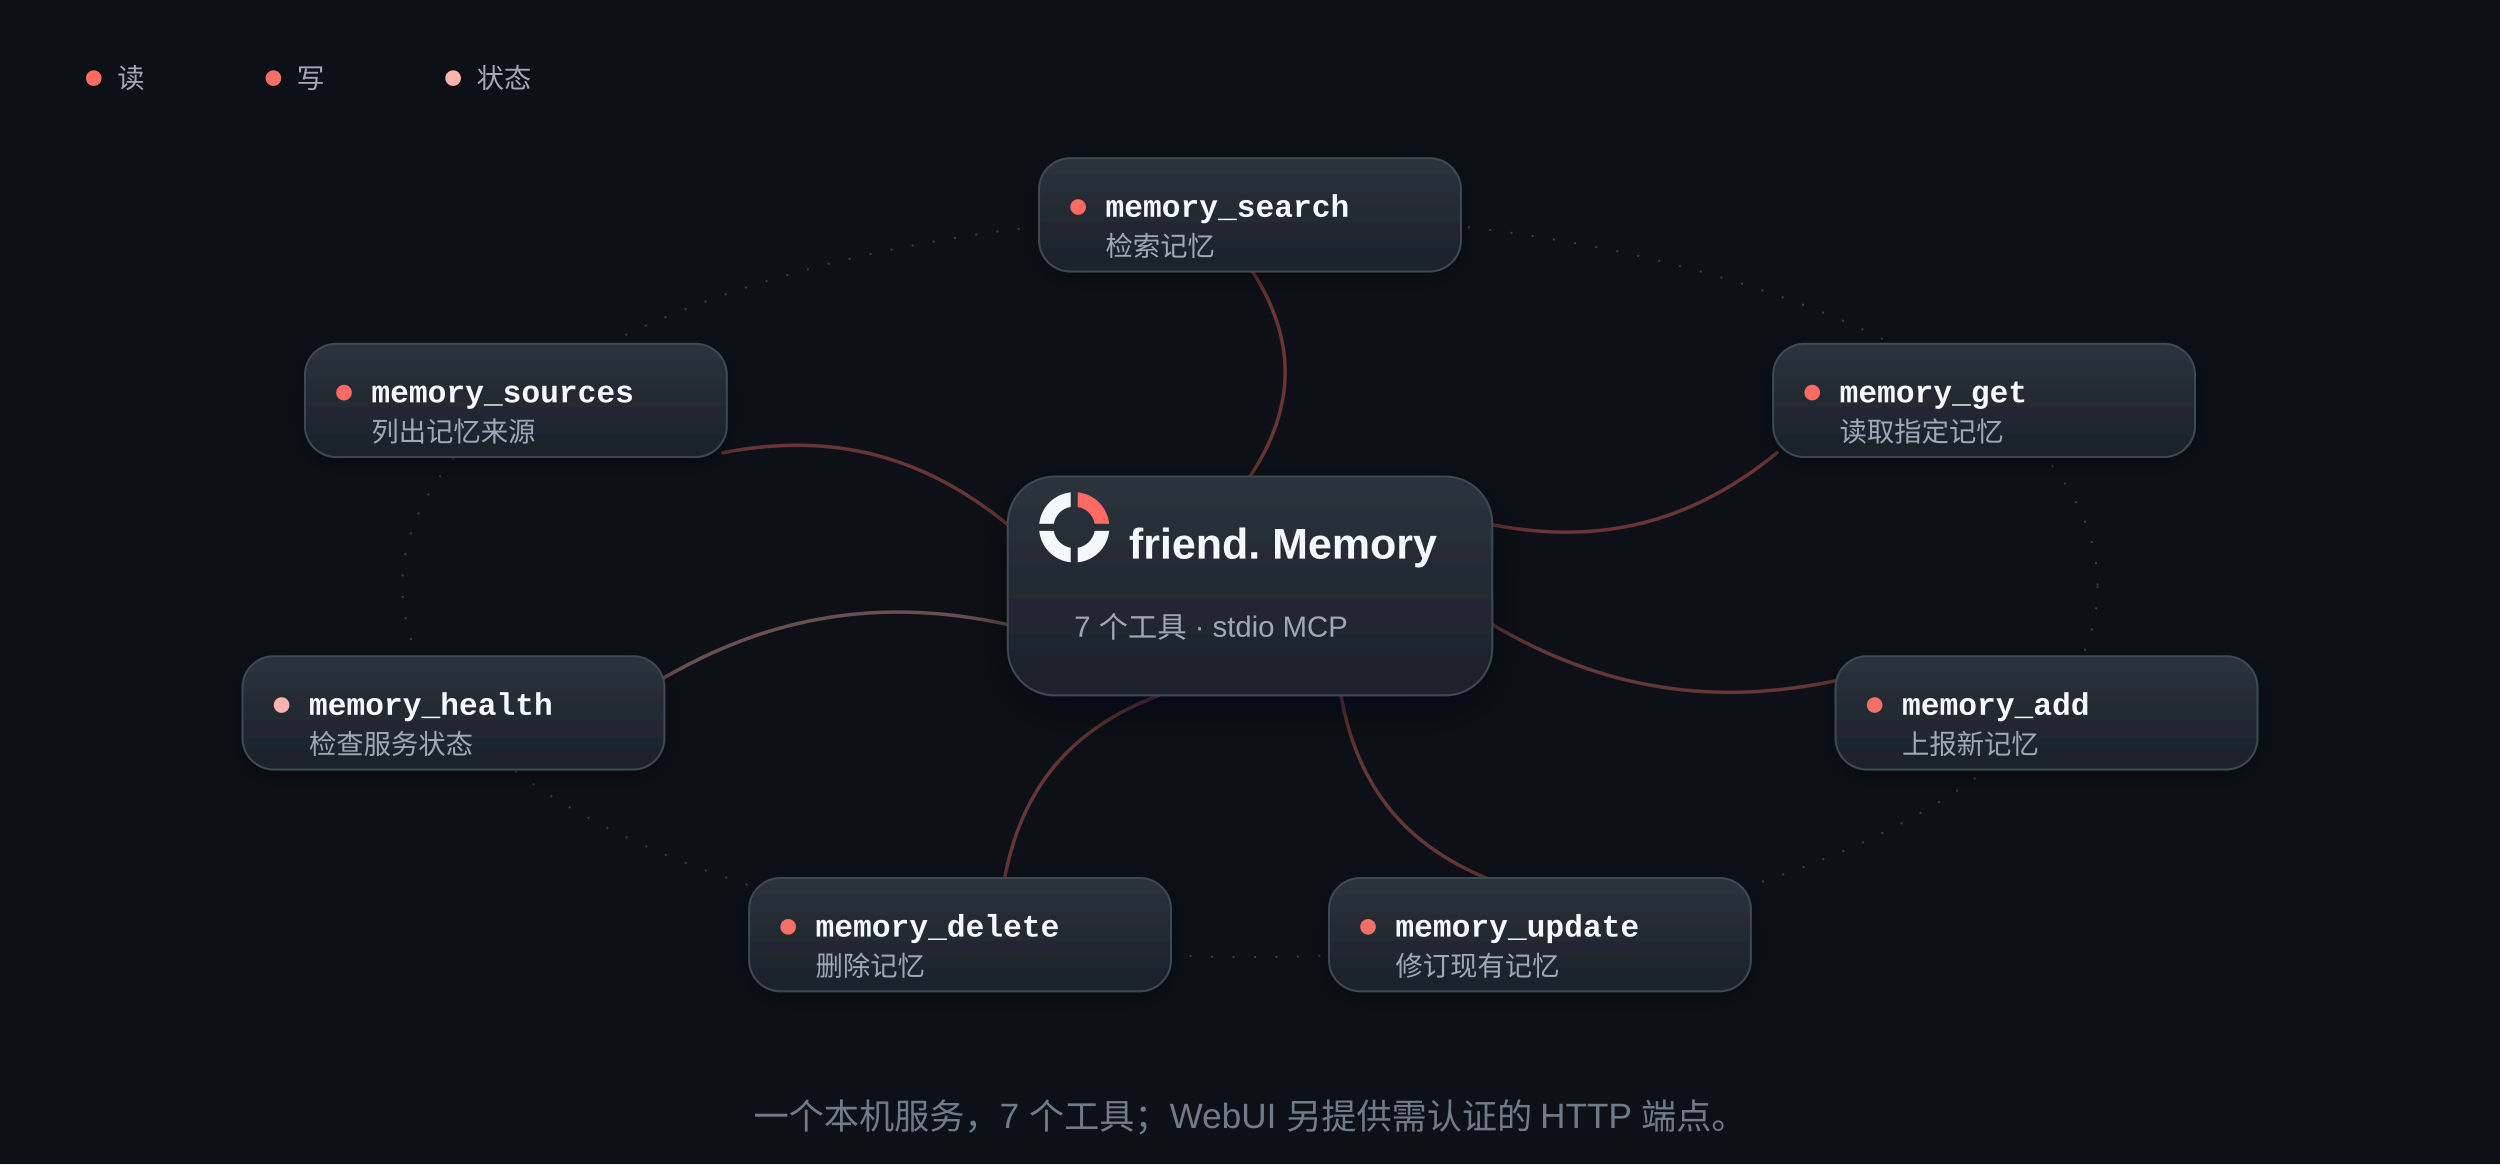
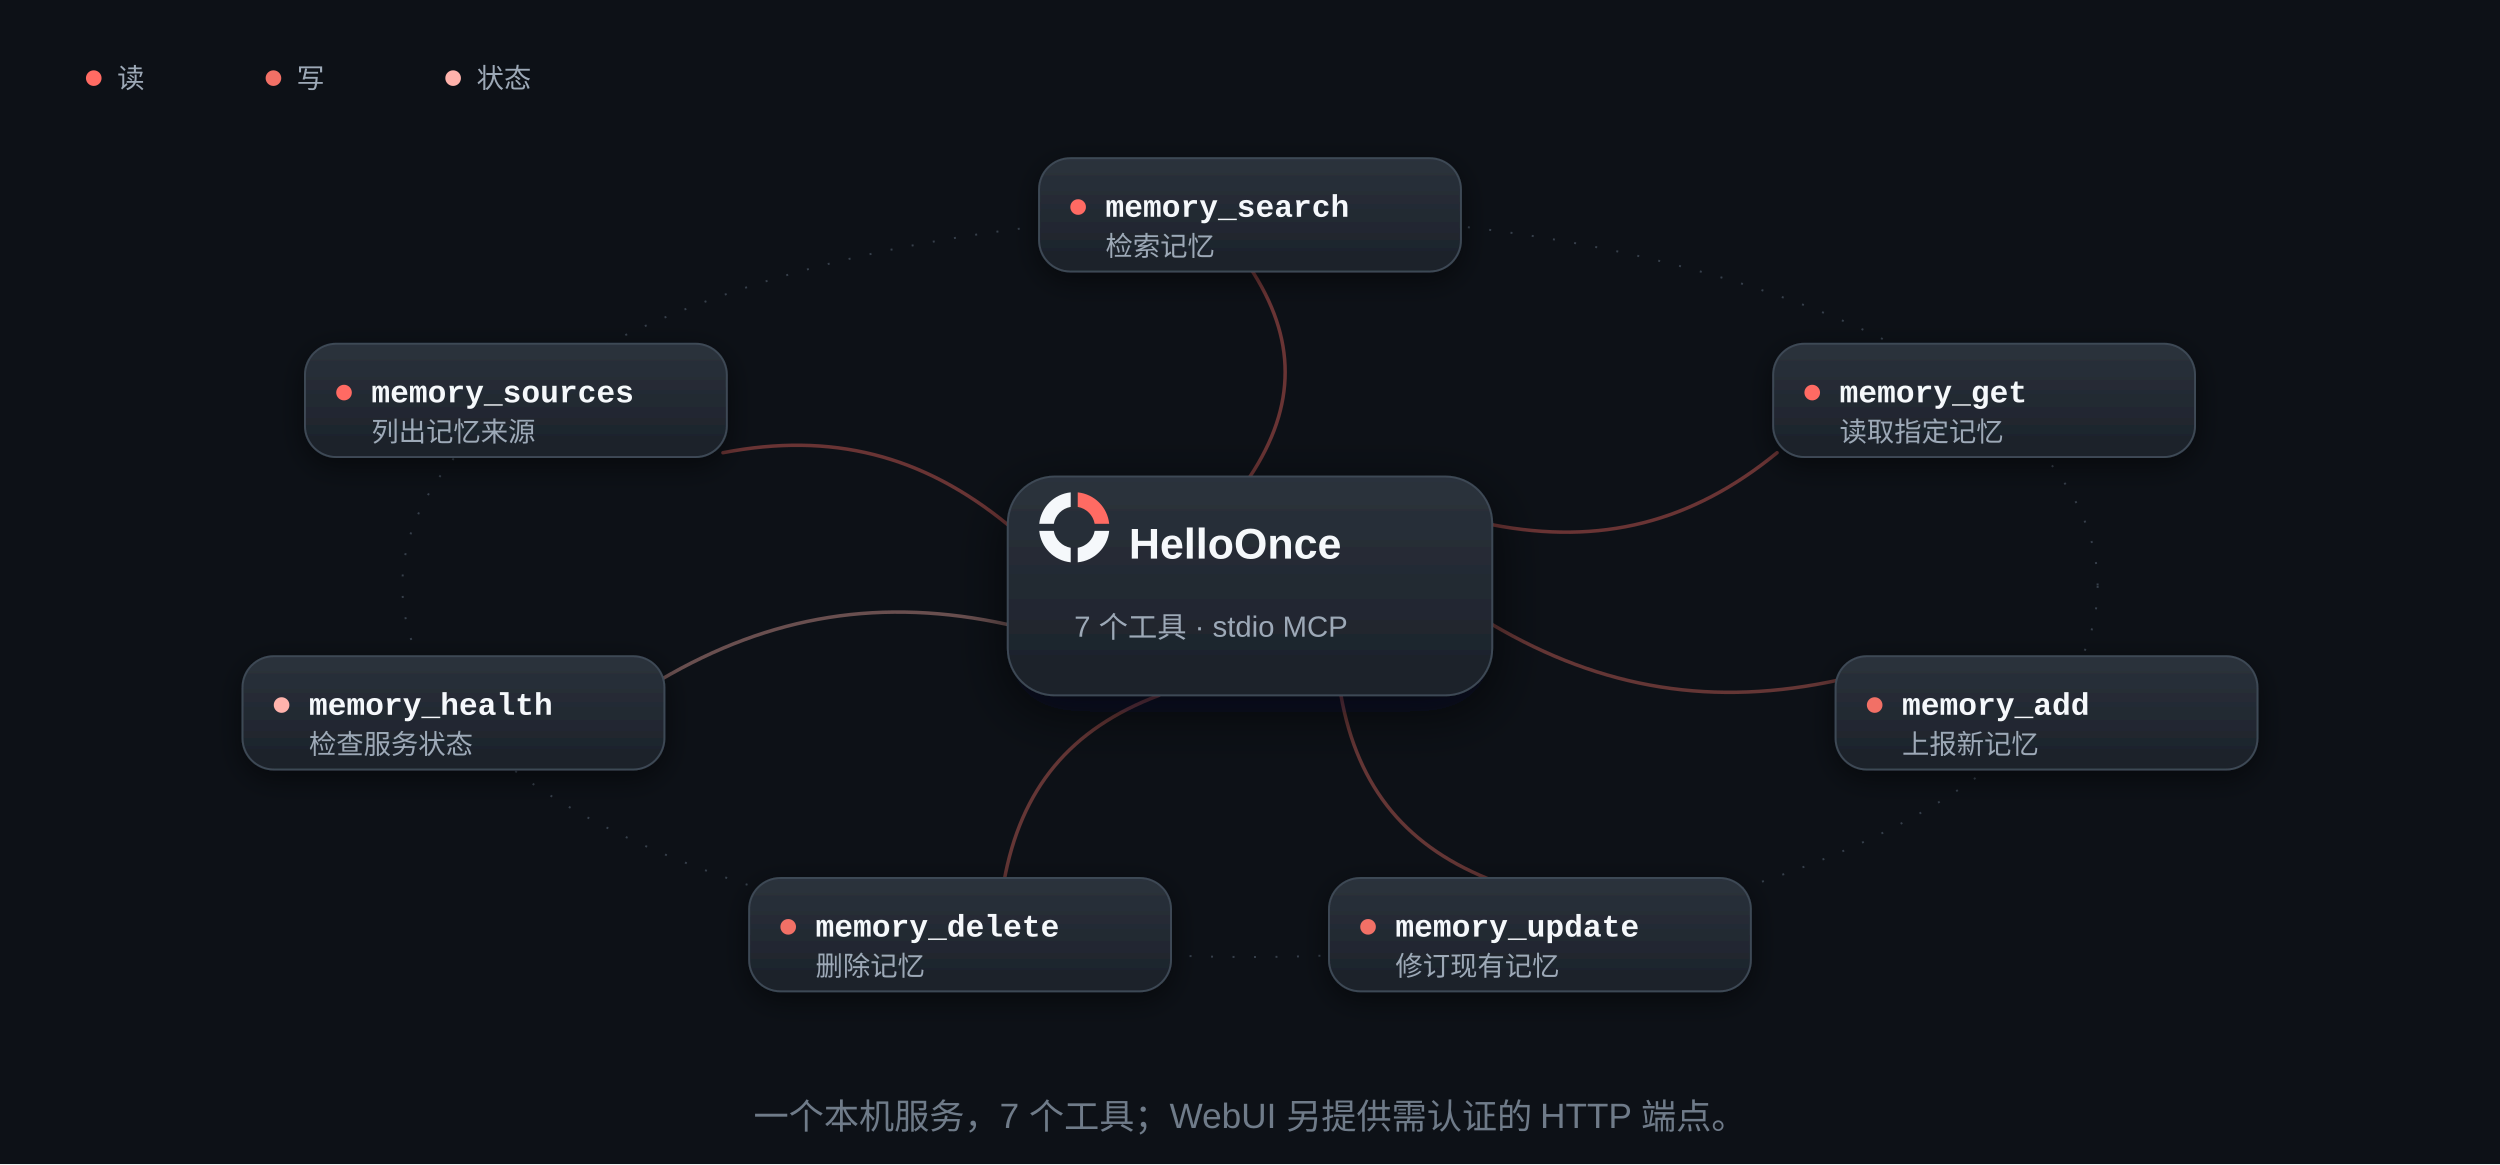
<svg xmlns="http://www.w3.org/2000/svg" viewBox="0 0 1280 596" width="1280" height="596" role="img" aria-label="网络图：一个本机 MCP 服务提供七个记忆工具——三个读取、三个写入、一个状态（search、get、sources / add、update、delete / health）。">
  <defs>
    <radialGradient id="halo" cx="50%" cy="50%" r="50%">
      <stop offset="0" stop-color="#FF7A70" stop-opacity=".55" />
      <stop offset=".45" stop-color="#FF7A70" stop-opacity=".18" />
      <stop offset="1" stop-color="#FF7A70" stop-opacity="0" />
    </radialGradient>
    <linearGradient id="cardGrad" x1="0" y1="0" x2="0" y2="1">
      <stop offset="0" stop-color="#2B323C" />
      <stop offset="1" stop-color="#1B2129" />
    </linearGradient>
    <linearGradient id="cardAltGrad" x1="0" y1="0" x2="0" y2="1">
      <stop offset="0" stop-color="#39424F" />
      <stop offset="1" stop-color="#262E38" />
    </linearGradient>
    <filter id="soft" x="-30%" y="-30%" width="160%" height="180%">
      <feDropShadow dx="0" dy="8" stdDeviation="14" flood-color="rgba(1,4,9,.62)" flood-opacity="1" />
    </filter>
    <filter id="softSm" x="-30%" y="-30%" width="160%" height="180%">
      <feDropShadow dx="0" dy="4" stdDeviation="7" flood-color="rgba(1,4,9,.62)" flood-opacity=".8" />
    </filter>
  </defs>
  <style>
  .s{font-family:-apple-system, BlinkMacSystemFont, 'Segoe UI Variable Display', 'Segoe UI', 'Helvetica Neue', Arial, 'Microsoft YaHei', 'PingFang SC', 'Hiragino Sans GB', 'Noto Sans CJK SC', sans-serif}
  .m{font-family:ui-monospace, SFMono-Regular, 'SF Mono', Menlo, Consolas, 'Liberation Mono', 'Microsoft YaHei', monospace}
  .rise{opacity:0;animation:rise .9s cubic-bezier(.16,.84,.32,1) both}
  @keyframes rise{from{opacity:0;transform:translateY(14px);filter:blur(6px)}to{opacity:1;transform:none;filter:blur(0)}}
  @keyframes breathe{0%,100%{opacity:.45;transform:scale(.96)}50%{opacity:.9;transform:scale(1.05)}}
  @keyframes breathe2{
    0%{opacity:.05;transform:scale(.93);animation-timing-function:cubic-bezier(.66,0,.34,1)}
    18%{opacity:.12;transform:scale(1.03);animation-timing-function:cubic-bezier(.37,0,.63,1)}
    34%{opacity:.07;transform:scale(.99);animation-timing-function:cubic-bezier(.45,0,.55,1)}
    57%{opacity:.15;transform:scale(1.085);animation-timing-function:cubic-bezier(.3,0,.7,1)}
    72%{opacity:.088;transform:scale(1.008);animation-timing-function:cubic-bezier(.6,0,.4,1)}
    88%{opacity:.126;transform:scale(1.052);animation-timing-function:cubic-bezier(.5,0,.5,1)}
    100%{opacity:.05;transform:scale(.93)}
  }
  @keyframes twinkle{0%,100%{opacity:.12}50%{opacity:.5}}
  .tw{animation:twinkle 9s ease-in-out infinite}
  .snr{animation:snr 5.4s cubic-bezier(.16,.84,.32,1) infinite;transform-box:fill-box;transform-origin:center}
  @keyframes snr{0%{transform:scale(.5);opacity:.55}65%{opacity:0}100%{transform:scale(1.6);opacity:0}}
  .swp{animation-timing-function:cubic-bezier(.83,0,.17,1);animation-iteration-count:infinite;opacity:0}
  .march{animation:march 1.65s linear infinite}
  .dp{animation:dotpulse 2.6s ease-in-out infinite}
  @keyframes dotpulse{0%,100%{opacity:.42}50%{opacity:1}}
  @keyframes march{to{stroke-dashoffset:-24}}
  .scan{animation:scan 4s cubic-bezier(.83,0,.17,1) infinite;opacity:0}
  @keyframes scan{0%{transform:translateX(0);opacity:0}8%{opacity:1}88%{opacity:1}100%{transform:translateX(1140px);opacity:0}}
  @media (prefers-reduced-motion: reduce){
    .rise{animation:none!important;opacity:1!important;filter:none!important;transform:none!important}
    .tw{animation:none!important;opacity:.55!important}
    .snr,.swp,.scan{animation:none!important;opacity:0!important}
    .march{animation:none!important}
    .dp{animation:none!important;opacity:1!important}
  }</style>
  <rect width="1280" height="596" fill="#0D1117" />
  <ellipse cx="640" cy="300" rx="434" ry="190" fill="none" stroke="#3E4855" stroke-width="1" stroke-dasharray="1 10" class="march" opacity=".85" />
  <circle cx="48" cy="40" r="4" fill="#FF6B63" />
  <text x="60" y="45" font-size="14" font-weight="500" fill="#9DA9B7" class="m">读</text>
  <circle cx="140" cy="40" r="4" fill="#F27066" />
  <text x="152" y="45" font-size="14" font-weight="500" fill="#9DA9B7" class="m">写</text>
  <circle cx="232" cy="40" r="4" fill="#FFB3AC" />
  <text x="244" y="45" font-size="14" font-weight="500" fill="#9DA9B7" class="m">状态</text>
  <path id="tk0" d="M640,244 C664,207.62 664,173.38 640,137" fill="none" stroke="#FF6B63" stroke-width="1.8" opacity=".38" stroke-linecap="round" />
  <path id="tk1" d="M764,268.66 C819.47,279.39 866.15,267.59 909.86,231.79" fill="none" stroke="#FF6B63" stroke-width="1.8" opacity=".38" stroke-linecap="round" />
  <path id="tk2" d="M764,319.76 C820.68,353.09 877.59,362.16 941.83,348.09" fill="none" stroke="#F27066" stroke-width="1.8" opacity=".38" stroke-linecap="round" />
  <path id="tk3" d="M686.56,356 C695.11,403.83 720.53,434.4 765.99,451.54" fill="none" stroke="#F27066" stroke-width="1.8" opacity=".38" stroke-linecap="round" />
  <path id="tk4" d="M593.44,356 C547.98,373.14 522.56,403.71 514.01,451.54" fill="none" stroke="#F27066" stroke-width="1.8" opacity=".38" stroke-linecap="round" />
  <path id="tk5" d="M516,319.76 C451.76,305.69 394.86,314.76 338.17,348.09" fill="none" stroke="#FFB3AC" stroke-width="1.8" opacity=".38" stroke-linecap="round" />
  <path id="tk6" d="M516,268.66 C472.29,232.86 425.62,221.06 370.14,231.79" fill="none" stroke="#FF6B63" stroke-width="1.8" opacity=".38" stroke-linecap="round" />
  <g>
    <g>
      <animateMotion dur="1.15s" begin="0s" repeatCount="indefinite" calcMode="spline" keyPoints="0;1" keyTimes="0;1" keySplines=".42 0 .28 1">
        <mpath href="#tk0" />
      </animateMotion>
      <circle r="5.4" fill="#FF6B63" opacity="0">
        <animate attributeName="r" values="2.16;5.4;5.4;2.16" keyTimes="0;.14;.86;1" calcMode="spline" keySplines=".4 0 .6 1;.4 0 .6 1;.4 0 .6 1" dur="1.15s" begin="0s" repeatCount="indefinite" />
        <animate attributeName="opacity" values="0;.115;.115;0" keyTimes="0;.14;.86;1" calcMode="spline" keySplines=".4 0 .6 1;.4 0 .6 1;.4 0 .6 1" dur="1.15s" begin="0s" repeatCount="indefinite" />
      </circle>
      <circle r="3.6" fill="#FF6B63" opacity="0">
        <animate attributeName="r" values="1.26;3.6;3.6;1.26" keyTimes="0;.14;.86;1" calcMode="spline" keySplines=".4 0 .6 1;.4 0 .6 1;.4 0 .6 1" dur="1.15s" begin="0s" repeatCount="indefinite" />
        <animate attributeName="opacity" values="0;1;1;0" keyTimes="0;.14;.86;1" calcMode="spline" keySplines=".4 0 .6 1;.4 0 .6 1;.4 0 .6 1" dur="1.15s" begin="0s" repeatCount="indefinite" />
      </circle>
    </g>
    <g>
      <animateMotion dur="1.15s" begin="-0.58s" repeatCount="indefinite" calcMode="spline" keyPoints="0;1" keyTimes="0;1" keySplines=".42 0 .28 1">
        <mpath href="#tk0" />
      </animateMotion>
      <circle r="5.4" fill="#FF6B63" opacity="0">
        <animate attributeName="r" values="2.16;5.4;5.4;2.16" keyTimes="0;.14;.86;1" calcMode="spline" keySplines=".4 0 .6 1;.4 0 .6 1;.4 0 .6 1" dur="1.15s" begin="-0.58s" repeatCount="indefinite" />
        <animate attributeName="opacity" values="0;.115;.115;0" keyTimes="0;.14;.86;1" calcMode="spline" keySplines=".4 0 .6 1;.4 0 .6 1;.4 0 .6 1" dur="1.15s" begin="-0.58s" repeatCount="indefinite" />
      </circle>
      <circle r="3.6" fill="#FF6B63" opacity="0">
        <animate attributeName="r" values="1.26;3.6;3.6;1.26" keyTimes="0;.14;.86;1" calcMode="spline" keySplines=".4 0 .6 1;.4 0 .6 1;.4 0 .6 1" dur="1.15s" begin="-0.58s" repeatCount="indefinite" />
        <animate attributeName="opacity" values="0;1;1;0" keyTimes="0;.14;.86;1" calcMode="spline" keySplines=".4 0 .6 1;.4 0 .6 1;.4 0 .6 1" dur="1.15s" begin="-0.58s" repeatCount="indefinite" />
      </circle>
    </g>
    <g>
      <animateMotion dur="1.22s" begin="-0.37s" repeatCount="indefinite" calcMode="spline" keyPoints="0;1" keyTimes="0;1" keySplines=".42 0 .28 1">
        <mpath href="#tk1" />
      </animateMotion>
      <circle r="5.4" fill="#FF6B63" opacity="0">
        <animate attributeName="r" values="2.16;5.4;5.4;2.16" keyTimes="0;.14;.86;1" calcMode="spline" keySplines=".4 0 .6 1;.4 0 .6 1;.4 0 .6 1" dur="1.22s" begin="-0.37s" repeatCount="indefinite" />
        <animate attributeName="opacity" values="0;.115;.115;0" keyTimes="0;.14;.86;1" calcMode="spline" keySplines=".4 0 .6 1;.4 0 .6 1;.4 0 .6 1" dur="1.22s" begin="-0.37s" repeatCount="indefinite" />
      </circle>
      <circle r="3.6" fill="#FF6B63" opacity="0">
        <animate attributeName="r" values="1.26;3.6;3.6;1.26" keyTimes="0;.14;.86;1" calcMode="spline" keySplines=".4 0 .6 1;.4 0 .6 1;.4 0 .6 1" dur="1.22s" begin="-0.37s" repeatCount="indefinite" />
        <animate attributeName="opacity" values="0;1;1;0" keyTimes="0;.14;.86;1" calcMode="spline" keySplines=".4 0 .6 1;.4 0 .6 1;.4 0 .6 1" dur="1.22s" begin="-0.37s" repeatCount="indefinite" />
      </circle>
    </g>
    <g>
      <animateMotion dur="1.22s" begin="-0.95s" repeatCount="indefinite" calcMode="spline" keyPoints="0;1" keyTimes="0;1" keySplines=".42 0 .28 1">
        <mpath href="#tk1" />
      </animateMotion>
      <circle r="5.4" fill="#FF6B63" opacity="0">
        <animate attributeName="r" values="2.16;5.4;5.4;2.16" keyTimes="0;.14;.86;1" calcMode="spline" keySplines=".4 0 .6 1;.4 0 .6 1;.4 0 .6 1" dur="1.22s" begin="-0.95s" repeatCount="indefinite" />
        <animate attributeName="opacity" values="0;.115;.115;0" keyTimes="0;.14;.86;1" calcMode="spline" keySplines=".4 0 .6 1;.4 0 .6 1;.4 0 .6 1" dur="1.22s" begin="-0.95s" repeatCount="indefinite" />
      </circle>
      <circle r="3.6" fill="#FF6B63" opacity="0">
        <animate attributeName="r" values="1.26;3.6;3.6;1.26" keyTimes="0;.14;.86;1" calcMode="spline" keySplines=".4 0 .6 1;.4 0 .6 1;.4 0 .6 1" dur="1.22s" begin="-0.95s" repeatCount="indefinite" />
        <animate attributeName="opacity" values="0;1;1;0" keyTimes="0;.14;.86;1" calcMode="spline" keySplines=".4 0 .6 1;.4 0 .6 1;.4 0 .6 1" dur="1.22s" begin="-0.95s" repeatCount="indefinite" />
      </circle>
    </g>
    <g>
      <animateMotion dur="1.29s" begin="-0.74s" repeatCount="indefinite" calcMode="spline" keyPoints="0;1" keyTimes="0;1" keySplines=".42 0 .28 1">
        <mpath href="#tk2" />
      </animateMotion>
      <circle r="5.4" fill="#F27066" opacity="0">
        <animate attributeName="r" values="2.16;5.4;5.4;2.16" keyTimes="0;.14;.86;1" calcMode="spline" keySplines=".4 0 .6 1;.4 0 .6 1;.4 0 .6 1" dur="1.29s" begin="-0.74s" repeatCount="indefinite" />
        <animate attributeName="opacity" values="0;.115;.115;0" keyTimes="0;.14;.86;1" calcMode="spline" keySplines=".4 0 .6 1;.4 0 .6 1;.4 0 .6 1" dur="1.29s" begin="-0.74s" repeatCount="indefinite" />
      </circle>
      <circle r="3.6" fill="#F27066" opacity="0">
        <animate attributeName="r" values="1.26;3.6;3.6;1.26" keyTimes="0;.14;.86;1" calcMode="spline" keySplines=".4 0 .6 1;.4 0 .6 1;.4 0 .6 1" dur="1.29s" begin="-0.74s" repeatCount="indefinite" />
        <animate attributeName="opacity" values="0;1;1;0" keyTimes="0;.14;.86;1" calcMode="spline" keySplines=".4 0 .6 1;.4 0 .6 1;.4 0 .6 1" dur="1.29s" begin="-0.74s" repeatCount="indefinite" />
      </circle>
    </g>
    <g>
      <animateMotion dur="1.29s" begin="-1.32s" repeatCount="indefinite" calcMode="spline" keyPoints="0;1" keyTimes="0;1" keySplines=".42 0 .28 1">
        <mpath href="#tk2" />
      </animateMotion>
      <circle r="5.4" fill="#F27066" opacity="0">
        <animate attributeName="r" values="2.16;5.4;5.4;2.16" keyTimes="0;.14;.86;1" calcMode="spline" keySplines=".4 0 .6 1;.4 0 .6 1;.4 0 .6 1" dur="1.29s" begin="-1.32s" repeatCount="indefinite" />
        <animate attributeName="opacity" values="0;.115;.115;0" keyTimes="0;.14;.86;1" calcMode="spline" keySplines=".4 0 .6 1;.4 0 .6 1;.4 0 .6 1" dur="1.29s" begin="-1.32s" repeatCount="indefinite" />
      </circle>
      <circle r="3.6" fill="#F27066" opacity="0">
        <animate attributeName="r" values="1.26;3.6;3.6;1.26" keyTimes="0;.14;.86;1" calcMode="spline" keySplines=".4 0 .6 1;.4 0 .6 1;.4 0 .6 1" dur="1.29s" begin="-1.32s" repeatCount="indefinite" />
        <animate attributeName="opacity" values="0;1;1;0" keyTimes="0;.14;.86;1" calcMode="spline" keySplines=".4 0 .6 1;.4 0 .6 1;.4 0 .6 1" dur="1.29s" begin="-1.32s" repeatCount="indefinite" />
      </circle>
    </g>
    <g>
      <animateMotion dur="1.36s" begin="-1.11s" repeatCount="indefinite" calcMode="spline" keyPoints="0;1" keyTimes="0;1" keySplines=".42 0 .28 1">
        <mpath href="#tk3" />
      </animateMotion>
      <circle r="5.4" fill="#F27066" opacity="0">
        <animate attributeName="r" values="2.16;5.4;5.4;2.16" keyTimes="0;.14;.86;1" calcMode="spline" keySplines=".4 0 .6 1;.4 0 .6 1;.4 0 .6 1" dur="1.36s" begin="-1.11s" repeatCount="indefinite" />
        <animate attributeName="opacity" values="0;.115;.115;0" keyTimes="0;.14;.86;1" calcMode="spline" keySplines=".4 0 .6 1;.4 0 .6 1;.4 0 .6 1" dur="1.36s" begin="-1.11s" repeatCount="indefinite" />
      </circle>
      <circle r="3.6" fill="#F27066" opacity="0">
        <animate attributeName="r" values="1.26;3.6;3.6;1.26" keyTimes="0;.14;.86;1" calcMode="spline" keySplines=".4 0 .6 1;.4 0 .6 1;.4 0 .6 1" dur="1.36s" begin="-1.11s" repeatCount="indefinite" />
        <animate attributeName="opacity" values="0;1;1;0" keyTimes="0;.14;.86;1" calcMode="spline" keySplines=".4 0 .6 1;.4 0 .6 1;.4 0 .6 1" dur="1.36s" begin="-1.11s" repeatCount="indefinite" />
      </circle>
    </g>
    <g>
      <animateMotion dur="1.36s" begin="-1.69s" repeatCount="indefinite" calcMode="spline" keyPoints="0;1" keyTimes="0;1" keySplines=".42 0 .28 1">
        <mpath href="#tk3" />
      </animateMotion>
      <circle r="5.4" fill="#F27066" opacity="0">
        <animate attributeName="r" values="2.16;5.4;5.4;2.16" keyTimes="0;.14;.86;1" calcMode="spline" keySplines=".4 0 .6 1;.4 0 .6 1;.4 0 .6 1" dur="1.36s" begin="-1.69s" repeatCount="indefinite" />
        <animate attributeName="opacity" values="0;.115;.115;0" keyTimes="0;.14;.86;1" calcMode="spline" keySplines=".4 0 .6 1;.4 0 .6 1;.4 0 .6 1" dur="1.36s" begin="-1.69s" repeatCount="indefinite" />
      </circle>
      <circle r="3.6" fill="#F27066" opacity="0">
        <animate attributeName="r" values="1.26;3.6;3.6;1.26" keyTimes="0;.14;.86;1" calcMode="spline" keySplines=".4 0 .6 1;.4 0 .6 1;.4 0 .6 1" dur="1.36s" begin="-1.69s" repeatCount="indefinite" />
        <animate attributeName="opacity" values="0;1;1;0" keyTimes="0;.14;.86;1" calcMode="spline" keySplines=".4 0 .6 1;.4 0 .6 1;.4 0 .6 1" dur="1.36s" begin="-1.69s" repeatCount="indefinite" />
      </circle>
    </g>
    <g>
      <animateMotion dur="1.43s" begin="-1.48s" repeatCount="indefinite" calcMode="spline" keyPoints="0;1" keyTimes="0;1" keySplines=".42 0 .28 1">
        <mpath href="#tk4" />
      </animateMotion>
      <circle r="5.4" fill="#F27066" opacity="0">
        <animate attributeName="r" values="2.16;5.4;5.4;2.16" keyTimes="0;.14;.86;1" calcMode="spline" keySplines=".4 0 .6 1;.4 0 .6 1;.4 0 .6 1" dur="1.43s" begin="-1.48s" repeatCount="indefinite" />
        <animate attributeName="opacity" values="0;.115;.115;0" keyTimes="0;.14;.86;1" calcMode="spline" keySplines=".4 0 .6 1;.4 0 .6 1;.4 0 .6 1" dur="1.43s" begin="-1.48s" repeatCount="indefinite" />
      </circle>
      <circle r="3.6" fill="#F27066" opacity="0">
        <animate attributeName="r" values="1.26;3.6;3.6;1.26" keyTimes="0;.14;.86;1" calcMode="spline" keySplines=".4 0 .6 1;.4 0 .6 1;.4 0 .6 1" dur="1.43s" begin="-1.48s" repeatCount="indefinite" />
        <animate attributeName="opacity" values="0;1;1;0" keyTimes="0;.14;.86;1" calcMode="spline" keySplines=".4 0 .6 1;.4 0 .6 1;.4 0 .6 1" dur="1.43s" begin="-1.48s" repeatCount="indefinite" />
      </circle>
    </g>
    <g>
      <animateMotion dur="1.43s" begin="-2.06s" repeatCount="indefinite" calcMode="spline" keyPoints="0;1" keyTimes="0;1" keySplines=".42 0 .28 1">
        <mpath href="#tk4" />
      </animateMotion>
      <circle r="5.4" fill="#F27066" opacity="0">
        <animate attributeName="r" values="2.16;5.4;5.4;2.16" keyTimes="0;.14;.86;1" calcMode="spline" keySplines=".4 0 .6 1;.4 0 .6 1;.4 0 .6 1" dur="1.43s" begin="-2.06s" repeatCount="indefinite" />
        <animate attributeName="opacity" values="0;.115;.115;0" keyTimes="0;.14;.86;1" calcMode="spline" keySplines=".4 0 .6 1;.4 0 .6 1;.4 0 .6 1" dur="1.43s" begin="-2.06s" repeatCount="indefinite" />
      </circle>
      <circle r="3.6" fill="#F27066" opacity="0">
        <animate attributeName="r" values="1.26;3.6;3.6;1.26" keyTimes="0;.14;.86;1" calcMode="spline" keySplines=".4 0 .6 1;.4 0 .6 1;.4 0 .6 1" dur="1.43s" begin="-2.06s" repeatCount="indefinite" />
        <animate attributeName="opacity" values="0;1;1;0" keyTimes="0;.14;.86;1" calcMode="spline" keySplines=".4 0 .6 1;.4 0 .6 1;.4 0 .6 1" dur="1.43s" begin="-2.06s" repeatCount="indefinite" />
      </circle>
    </g>
    <g>
      <animateMotion dur="1.5s" begin="-1.85s" repeatCount="indefinite" calcMode="spline" keyPoints="0;1" keyTimes="0;1" keySplines=".42 0 .28 1">
        <mpath href="#tk5" />
      </animateMotion>
      <circle r="5.4" fill="#FFB3AC" opacity="0">
        <animate attributeName="r" values="2.16;5.4;5.4;2.16" keyTimes="0;.14;.86;1" calcMode="spline" keySplines=".4 0 .6 1;.4 0 .6 1;.4 0 .6 1" dur="1.5s" begin="-1.85s" repeatCount="indefinite" />
        <animate attributeName="opacity" values="0;.115;.115;0" keyTimes="0;.14;.86;1" calcMode="spline" keySplines=".4 0 .6 1;.4 0 .6 1;.4 0 .6 1" dur="1.5s" begin="-1.85s" repeatCount="indefinite" />
      </circle>
      <circle r="3.6" fill="#FFB3AC" opacity="0">
        <animate attributeName="r" values="1.26;3.6;3.6;1.26" keyTimes="0;.14;.86;1" calcMode="spline" keySplines=".4 0 .6 1;.4 0 .6 1;.4 0 .6 1" dur="1.5s" begin="-1.85s" repeatCount="indefinite" />
        <animate attributeName="opacity" values="0;1;1;0" keyTimes="0;.14;.86;1" calcMode="spline" keySplines=".4 0 .6 1;.4 0 .6 1;.4 0 .6 1" dur="1.5s" begin="-1.85s" repeatCount="indefinite" />
      </circle>
    </g>
    <g>
      <animateMotion dur="1.5s" begin="-2.43s" repeatCount="indefinite" calcMode="spline" keyPoints="0;1" keyTimes="0;1" keySplines=".42 0 .28 1">
        <mpath href="#tk5" />
      </animateMotion>
      <circle r="5.4" fill="#FFB3AC" opacity="0">
        <animate attributeName="r" values="2.16;5.4;5.4;2.16" keyTimes="0;.14;.86;1" calcMode="spline" keySplines=".4 0 .6 1;.4 0 .6 1;.4 0 .6 1" dur="1.5s" begin="-2.43s" repeatCount="indefinite" />
        <animate attributeName="opacity" values="0;.115;.115;0" keyTimes="0;.14;.86;1" calcMode="spline" keySplines=".4 0 .6 1;.4 0 .6 1;.4 0 .6 1" dur="1.5s" begin="-2.43s" repeatCount="indefinite" />
      </circle>
      <circle r="3.6" fill="#FFB3AC" opacity="0">
        <animate attributeName="r" values="1.26;3.6;3.6;1.26" keyTimes="0;.14;.86;1" calcMode="spline" keySplines=".4 0 .6 1;.4 0 .6 1;.4 0 .6 1" dur="1.5s" begin="-2.43s" repeatCount="indefinite" />
        <animate attributeName="opacity" values="0;1;1;0" keyTimes="0;.14;.86;1" calcMode="spline" keySplines=".4 0 .6 1;.4 0 .6 1;.4 0 .6 1" dur="1.5s" begin="-2.43s" repeatCount="indefinite" />
      </circle>
    </g>
    <g>
      <animateMotion dur="1.56s" begin="-2.22s" repeatCount="indefinite" calcMode="spline" keyPoints="0;1" keyTimes="0;1" keySplines=".42 0 .28 1">
        <mpath href="#tk6" />
      </animateMotion>
      <circle r="5.4" fill="#FF6B63" opacity="0">
        <animate attributeName="r" values="2.16;5.4;5.4;2.16" keyTimes="0;.14;.86;1" calcMode="spline" keySplines=".4 0 .6 1;.4 0 .6 1;.4 0 .6 1" dur="1.56s" begin="-2.22s" repeatCount="indefinite" />
        <animate attributeName="opacity" values="0;.115;.115;0" keyTimes="0;.14;.86;1" calcMode="spline" keySplines=".4 0 .6 1;.4 0 .6 1;.4 0 .6 1" dur="1.56s" begin="-2.22s" repeatCount="indefinite" />
      </circle>
      <circle r="3.6" fill="#FF6B63" opacity="0">
        <animate attributeName="r" values="1.26;3.6;3.6;1.26" keyTimes="0;.14;.86;1" calcMode="spline" keySplines=".4 0 .6 1;.4 0 .6 1;.4 0 .6 1" dur="1.56s" begin="-2.22s" repeatCount="indefinite" />
        <animate attributeName="opacity" values="0;1;1;0" keyTimes="0;.14;.86;1" calcMode="spline" keySplines=".4 0 .6 1;.4 0 .6 1;.4 0 .6 1" dur="1.56s" begin="-2.22s" repeatCount="indefinite" />
      </circle>
    </g>
    <g>
      <animateMotion dur="1.56s" begin="-2.8s" repeatCount="indefinite" calcMode="spline" keyPoints="0;1" keyTimes="0;1" keySplines=".42 0 .28 1">
        <mpath href="#tk6" />
      </animateMotion>
      <circle r="5.4" fill="#FF6B63" opacity="0">
        <animate attributeName="r" values="2.16;5.4;5.4;2.16" keyTimes="0;.14;.86;1" calcMode="spline" keySplines=".4 0 .6 1;.4 0 .6 1;.4 0 .6 1" dur="1.56s" begin="-2.8s" repeatCount="indefinite" />
        <animate attributeName="opacity" values="0;.115;.115;0" keyTimes="0;.14;.86;1" calcMode="spline" keySplines=".4 0 .6 1;.4 0 .6 1;.4 0 .6 1" dur="1.56s" begin="-2.8s" repeatCount="indefinite" />
      </circle>
      <circle r="3.6" fill="#FF6B63" opacity="0">
        <animate attributeName="r" values="1.26;3.6;3.6;1.26" keyTimes="0;.14;.86;1" calcMode="spline" keySplines=".4 0 .6 1;.4 0 .6 1;.4 0 .6 1" dur="1.56s" begin="-2.8s" repeatCount="indefinite" />
        <animate attributeName="opacity" values="0;1;1;0" keyTimes="0;.14;.86;1" calcMode="spline" keySplines=".4 0 .6 1;.4 0 .6 1;.4 0 .6 1" dur="1.56s" begin="-2.8s" repeatCount="indefinite" />
      </circle>
    </g>
  </g>
  <g filter="url(#softSm)">
    <rect x="532" y="81" width="216" height="58" rx="16" fill="url(#cardGrad)" stroke="#3E4855" stroke-width="1" />
    <circle cx="552" cy="106" r="4" fill="#FF6B63" />
    <text x="566" y="111" font-size="16" font-weight="600" fill="#F5F8FB" class="m">memory_search</text>
    <text x="566" y="131" font-size="14" font-weight="400" fill="#9DA9B7" class="s">检索记忆</text>
  </g>
  <g filter="url(#softSm)">
    <rect x="907.86" y="176" width="216" height="58" rx="16" fill="url(#cardGrad)" stroke="#3E4855" stroke-width="1" />
    <circle cx="927.86" cy="201" r="4" fill="#FF6B63" />
    <text x="941.86" y="206" font-size="16" font-weight="600" fill="#F5F8FB" class="m">memory_get</text>
    <text x="941.86" y="226" font-size="14" font-weight="400" fill="#9DA9B7" class="s">读取指定记忆</text>
  </g>
  <g filter="url(#softSm)">
    <rect x="939.83" y="335.98" width="216" height="58" rx="16" fill="url(#cardGrad)" stroke="#3E4855" stroke-width="1" />
    <circle cx="959.83" cy="360.98" r="4" fill="#F27066" />
    <text x="973.83" y="365.98" font-size="16" font-weight="600" fill="#F5F8FB" class="m">memory_add</text>
    <text x="973.83" y="385.98" font-size="14" font-weight="400" fill="#9DA9B7" class="s">上报新记忆</text>
  </g>
  <g filter="url(#softSm)">
    <rect x="680.44" y="449.54" width="216" height="58" rx="16" fill="url(#cardGrad)" stroke="#3E4855" stroke-width="1" />
    <circle cx="700.44" cy="474.54" r="4" fill="#F27066" />
    <text x="714.44" y="479.54" font-size="16" font-weight="600" fill="#F5F8FB" class="m">memory_update</text>
    <text x="714.44" y="499.54" font-size="14" font-weight="400" fill="#9DA9B7" class="s">修订现有记忆</text>
  </g>
  <g filter="url(#softSm)">
    <rect x="383.56" y="449.54" width="216" height="58" rx="16" fill="url(#cardGrad)" stroke="#3E4855" stroke-width="1" />
    <circle cx="403.56" cy="474.54" r="4" fill="#F27066" />
    <text x="417.56" y="479.54" font-size="16" font-weight="600" fill="#F5F8FB" class="m">memory_delete</text>
    <text x="417.56" y="499.54" font-size="14" font-weight="400" fill="#9DA9B7" class="s">删除记忆</text>
  </g>
  <g filter="url(#softSm)">
    <rect x="124.17" y="335.98" width="216" height="58" rx="16" fill="url(#cardGrad)" stroke="#3E4855" stroke-width="1" />
    <circle cx="144.17" cy="360.98" r="4" fill="#FFB3AC" />
    <text x="158.17" y="365.98" font-size="16" font-weight="600" fill="#F5F8FB" class="m">memory_health</text>
    <text x="158.17" y="385.98" font-size="14" font-weight="400" fill="#9DA9B7" class="s">检查服务状态</text>
  </g>
  <g filter="url(#softSm)">
    <rect x="156.14" y="176" width="216" height="58" rx="16" fill="url(#cardGrad)" stroke="#3E4855" stroke-width="1" />
    <circle cx="176.14" cy="201" r="4" fill="#FF6B63" />
    <text x="190.14" y="206" font-size="16" font-weight="600" fill="#F5F8FB" class="m">memory_sources</text>
    <text x="190.14" y="226" font-size="14" font-weight="400" fill="#9DA9B7" class="s">列出记忆来源</text>
  </g>
  <g filter="url(#soft)">
    <rect x="516" y="244" width="248" height="112" rx="24" fill="url(#cardGrad)" stroke="#3E4855" stroke-width="1" />
  </g>
  <g transform="translate(550 270)">
    <g transform="scale(0.18)">
      <path fill="#FF6B63" d="M10,-99.499A100 100 0 0 1 99.499,-10L58.146,-10A59 59 0 0 0 10,-58.146Z" />
      <path fill="#F5F8FB" d="M99.499,10A100 100 0 0 1 10,99.499L10,58.146A59 59 0 0 0 58.146,10Z" />
      <path fill="#F5F8FB" d="M-10,99.499A100 100 0 0 1 -99.499,10L-58.146,10A59 59 0 0 0 -10,58.146Z" />
      <path fill="#F5F8FB" d="M-99.499,-10A100 100 0 0 1 -10,-99.499L-10,-58.146A59 59 0 0 0 -58.146,-10Z" />
    </g>
  </g>
-   <text x="578" y="286" font-size="22" font-weight="650" fill="#F5F8FB" class="s">friend. Memory</text>
+   <text x="578" y="286" font-size="22" font-weight="650" fill="#F5F8FB" class="s">HelloOnce</text>
  <text x="550" y="326" font-size="15" font-weight="400" fill="#9DA9B7" class="s">7 个工具 · stdio MCP</text>
  <text x="640" y="578" font-size="18" font-weight="400" fill="#6F7B89" text-anchor="middle" class="s">一个本机服务，7 个工具；WebUI 另提供需认证的 HTTP 端点。</text>
</svg>
